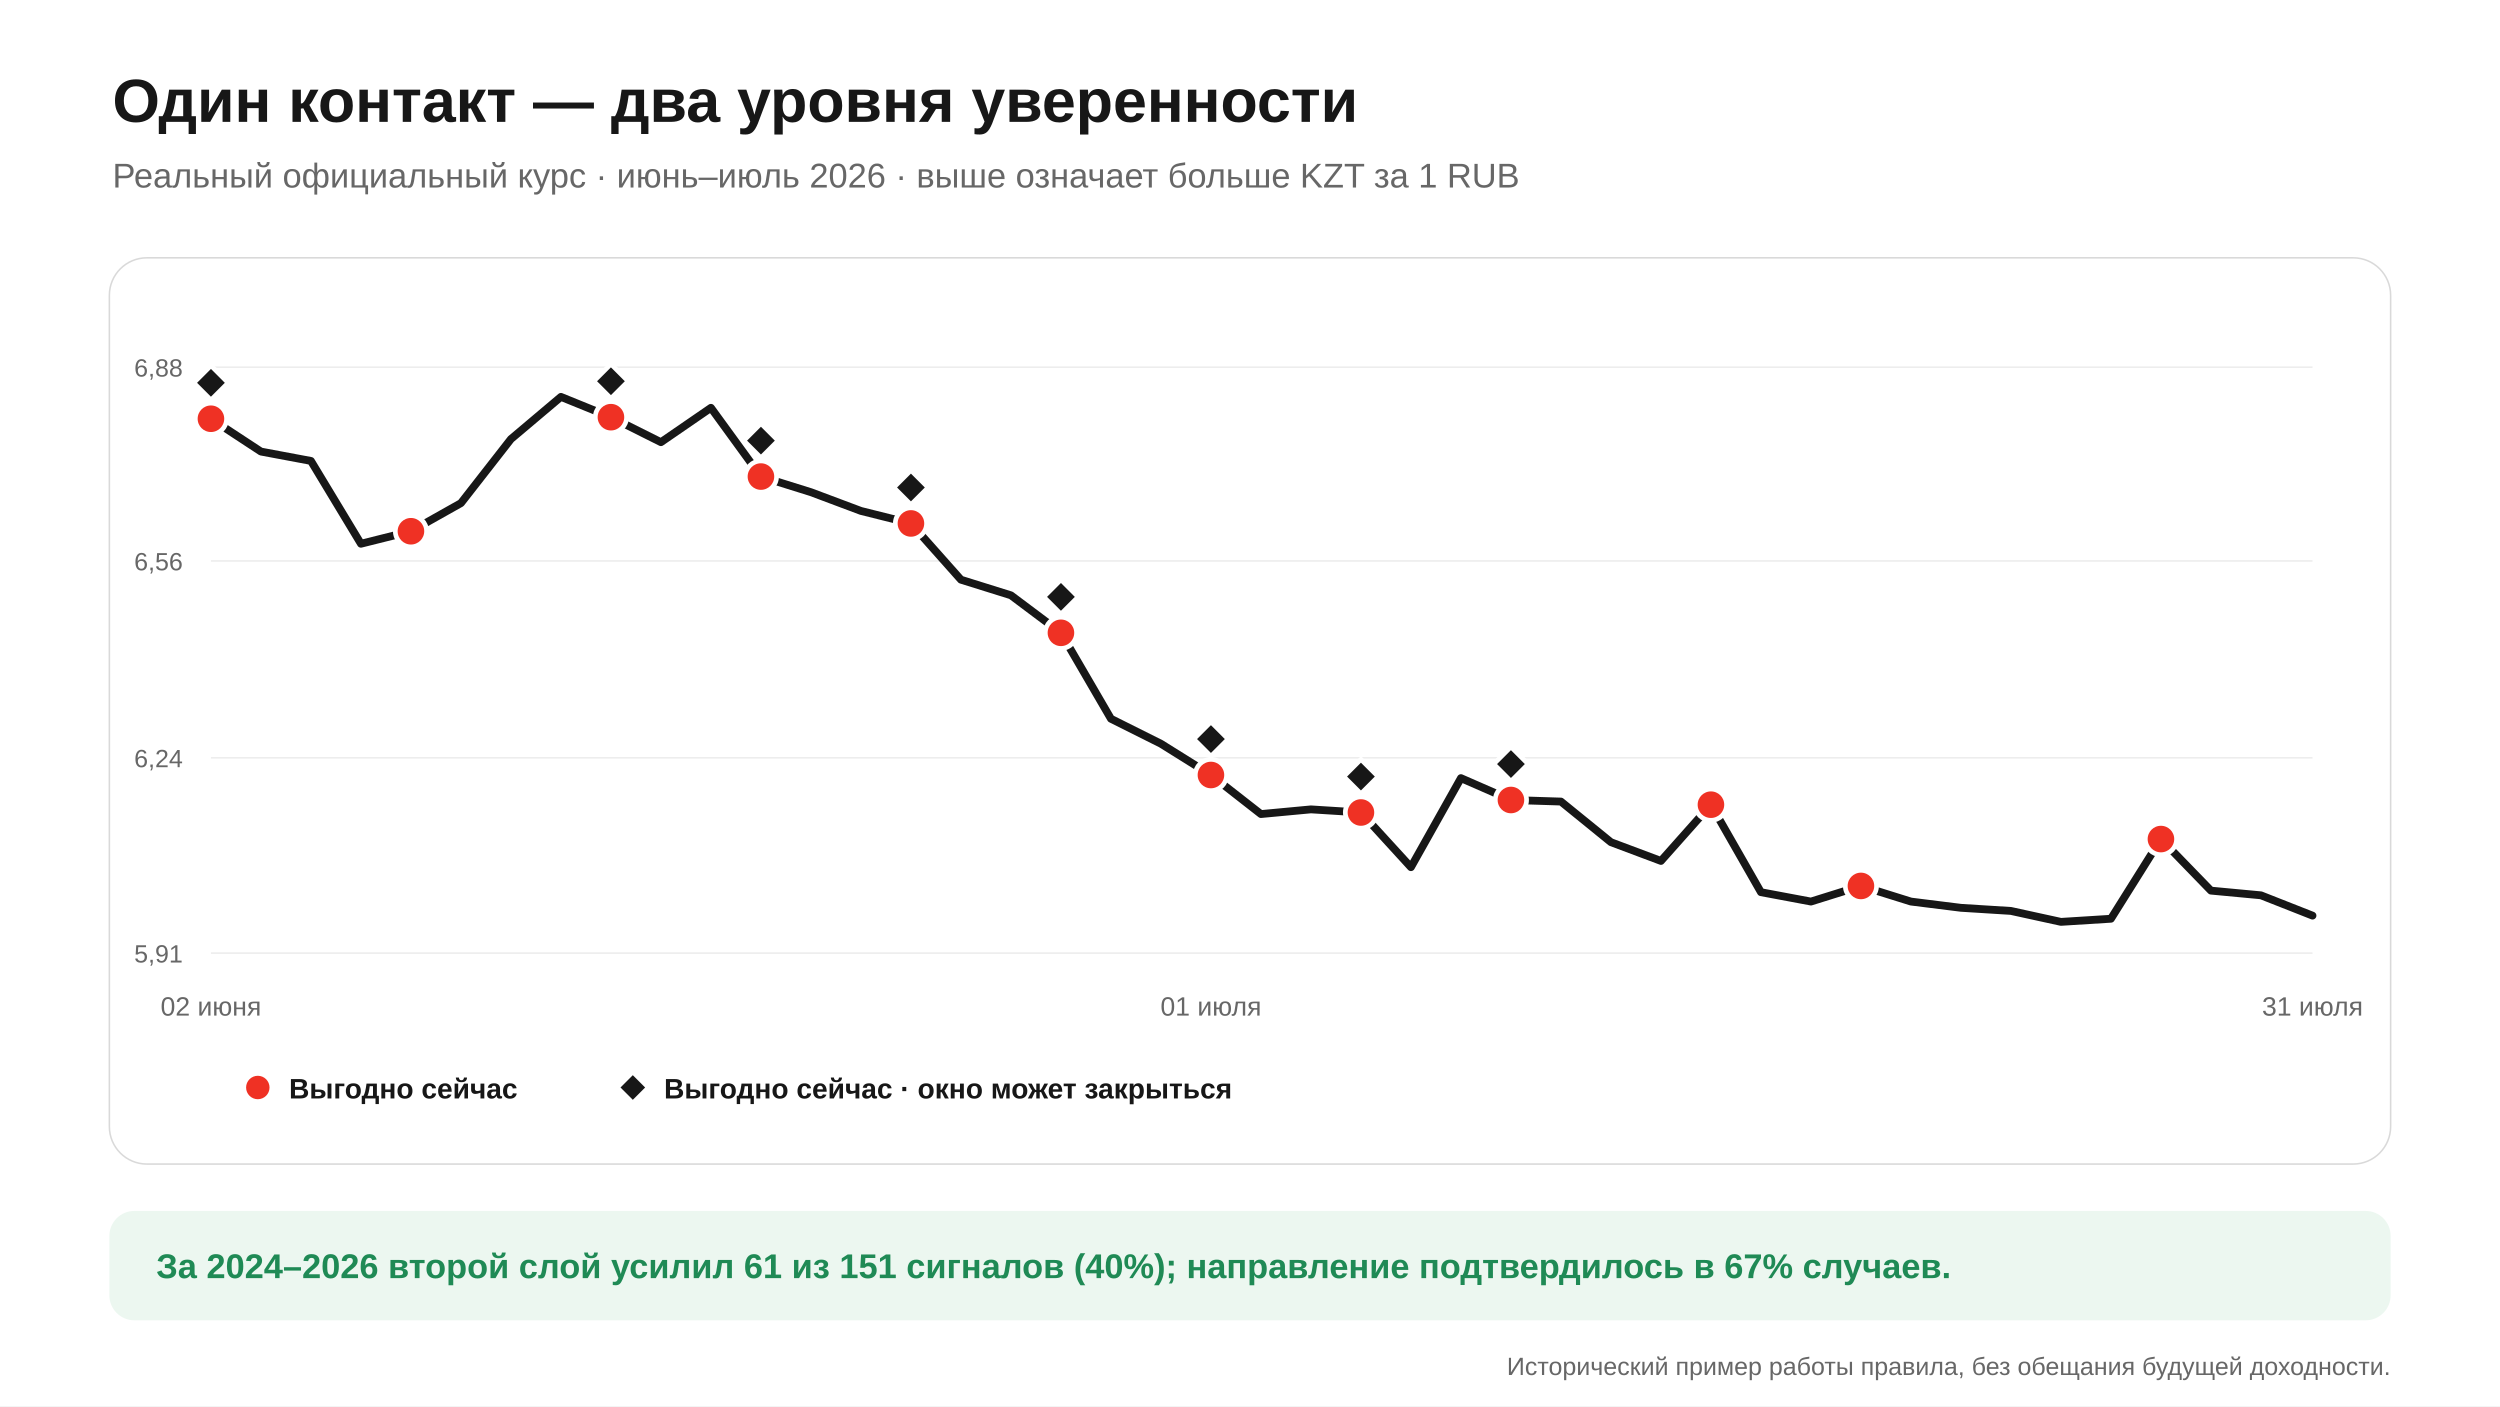
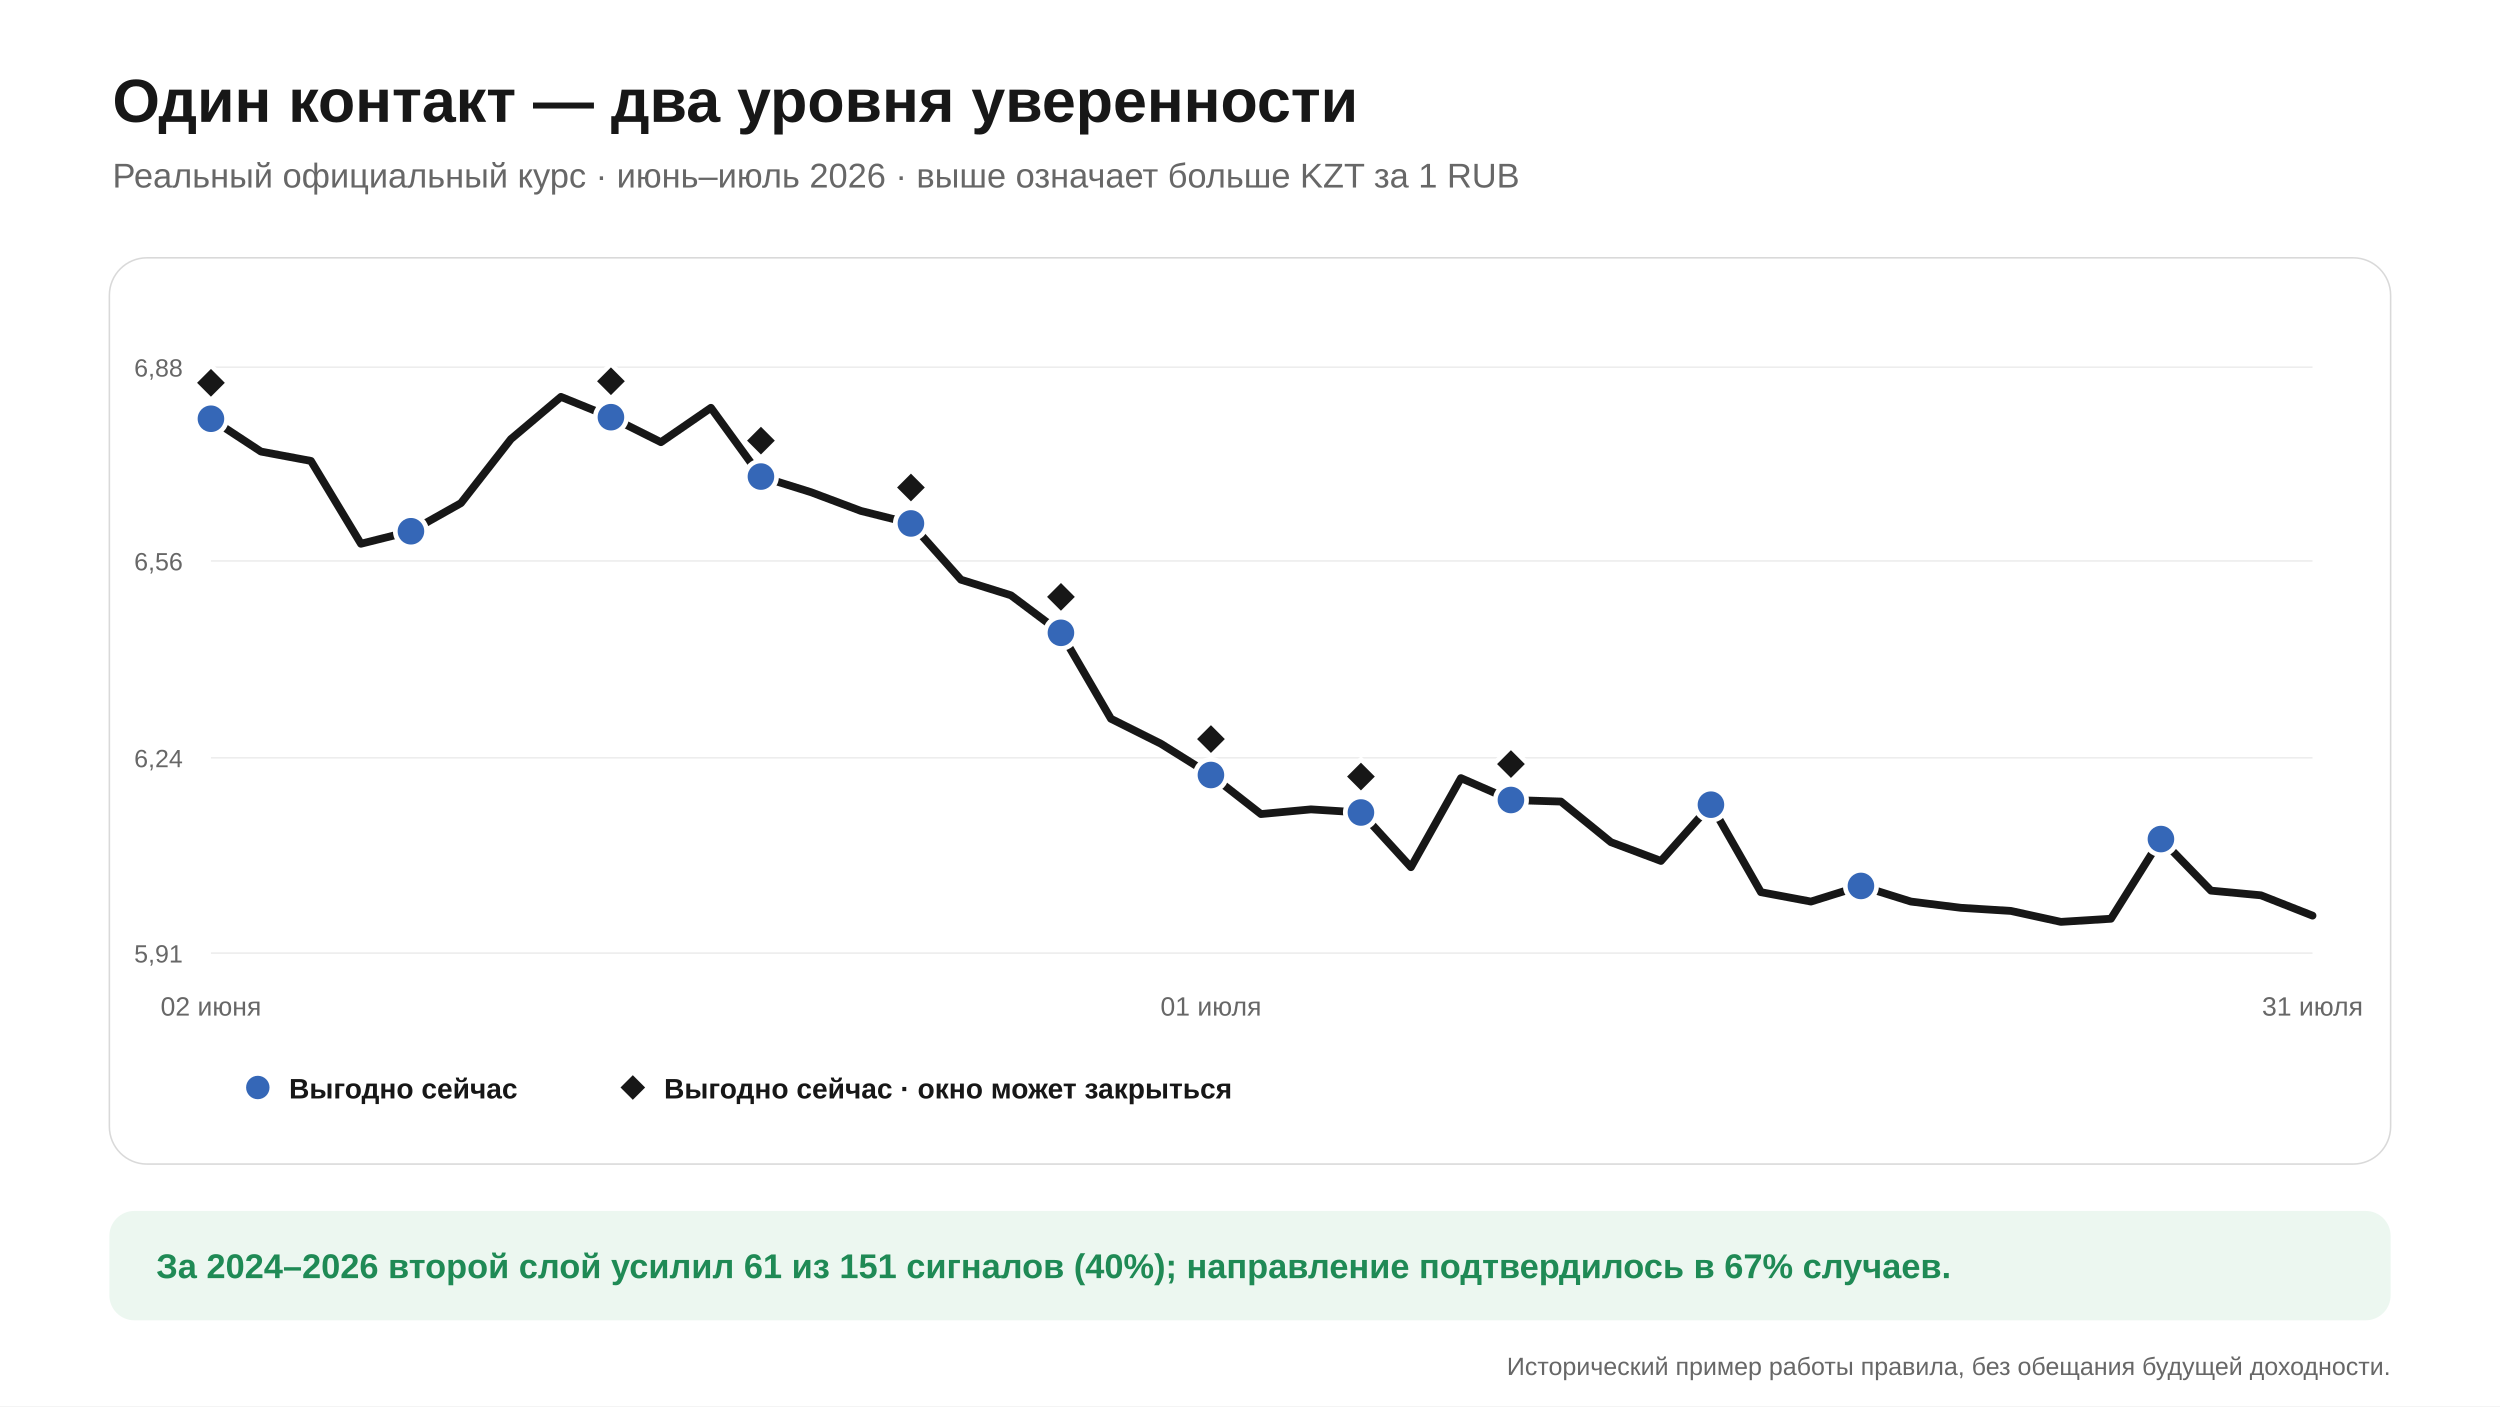
<svg xmlns="http://www.w3.org/2000/svg" width="1600" height="900" viewBox="0 0 1600 900" role="img" aria-labelledby="title desc">
  <rect width="1600" height="900" fill="#FFFFFF" />
  <text x="72" y="78" font-family="Arial, Helvetica, sans-serif" font-size="39" font-weight="700" fill="#171717" text-anchor="start">Один контакт — два уровня уверенности</text>
  <text x="72" y="120" font-family="Arial, Helvetica, sans-serif" font-size="22" font-weight="400" fill="#676767" text-anchor="start">Реальный официальный курс · июнь–июль 2026 · выше означает больше KZT за 1 RUB</text>
  <rect x="70" y="165" width="1460" height="580" rx="24" fill="#FFFFFF" stroke="#D9D9D9" stroke-width="1" />
  <line x1="135" y1="610" x2="1480" y2="610" stroke="#ECECEC" stroke-width="1" />
  <text x="117" y="616" font-family="Arial, Helvetica, sans-serif" font-size="16" font-weight="400" fill="#676767" text-anchor="end">5,91</text>
  <line x1="135" y1="485" x2="1480" y2="485" stroke="#ECECEC" stroke-width="1" />
  <text x="117" y="491" font-family="Arial, Helvetica, sans-serif" font-size="16" font-weight="400" fill="#676767" text-anchor="end">6,24</text>
  <line x1="135" y1="359" x2="1480" y2="359" stroke="#ECECEC" stroke-width="1" />
  <text x="117" y="365" font-family="Arial, Helvetica, sans-serif" font-size="16" font-weight="400" fill="#676767" text-anchor="end">6,56</text>
  <line x1="135" y1="235" x2="1480" y2="235" stroke="#ECECEC" stroke-width="1" />
  <text x="117" y="241" font-family="Arial, Helvetica, sans-serif" font-size="16" font-weight="400" fill="#676767" text-anchor="end">6,88</text>
  <polyline points="135,268 167,289 199,295 231,348 263,340 295,322 327,281 359,254 391,267 423,283 455,261 487,305 519,315 551,327 583,335 615,371 647,381 679,405 711,460 743,476 775,496 807,521 839,518 871,520 903,555 935,498 967,512 999,513 1031,539 1063,551 1095,515 1127,571 1159,577 1191,567 1223,577 1255,581 1287,583 1319,590 1351,588 1383,537 1415,570 1447,573 1480,586" fill="none" stroke="#171717" stroke-width="5" stroke-linejoin="round" stroke-linecap="round" />
-   <circle cx="135" cy="268" r="10" fill="#EF3124" stroke="#FFFFFF" stroke-width="3" />
+   <circle cx="135" cy="268" r="10" fill="#3567B7" stroke="#FFFFFF" stroke-width="3" />
  <polygon points="135,234 146,245 135,256 124,245" fill="#171717" stroke="#FFFFFF" stroke-width="3" />
-   <circle cx="263" cy="340" r="10" fill="#EF3124" stroke="#FFFFFF" stroke-width="3" />
-   <circle cx="391" cy="267" r="10" fill="#EF3124" stroke="#FFFFFF" stroke-width="3" />
+   <circle cx="263" cy="340" r="10" fill="#3567B7" stroke="#FFFFFF" stroke-width="3" />
+   <circle cx="391" cy="267" r="10" fill="#3567B7" stroke="#FFFFFF" stroke-width="3" />
  <polygon points="391,233 402,244 391,255 380,244" fill="#171717" stroke="#FFFFFF" stroke-width="3" />
-   <circle cx="487" cy="305" r="10" fill="#EF3124" stroke="#FFFFFF" stroke-width="3" />
+   <circle cx="487" cy="305" r="10" fill="#3567B7" stroke="#FFFFFF" stroke-width="3" />
  <polygon points="487,271 498,282 487,293 476,282" fill="#171717" stroke="#FFFFFF" stroke-width="3" />
-   <circle cx="583" cy="335" r="10" fill="#EF3124" stroke="#FFFFFF" stroke-width="3" />
+   <circle cx="583" cy="335" r="10" fill="#3567B7" stroke="#FFFFFF" stroke-width="3" />
  <polygon points="583,301 594,312 583,323 572,312" fill="#171717" stroke="#FFFFFF" stroke-width="3" />
-   <circle cx="679" cy="405" r="10" fill="#EF3124" stroke="#FFFFFF" stroke-width="3" />
+   <circle cx="679" cy="405" r="10" fill="#3567B7" stroke="#FFFFFF" stroke-width="3" />
  <polygon points="679,371 690,382 679,393 668,382" fill="#171717" stroke="#FFFFFF" stroke-width="3" />
-   <circle cx="775" cy="496" r="10" fill="#EF3124" stroke="#FFFFFF" stroke-width="3" />
+   <circle cx="775" cy="496" r="10" fill="#3567B7" stroke="#FFFFFF" stroke-width="3" />
  <polygon points="775,462 786,473 775,484 764,473" fill="#171717" stroke="#FFFFFF" stroke-width="3" />
-   <circle cx="871" cy="520" r="10" fill="#EF3124" stroke="#FFFFFF" stroke-width="3" />
+   <circle cx="871" cy="520" r="10" fill="#3567B7" stroke="#FFFFFF" stroke-width="3" />
  <polygon points="871,486 882,497 871,508 860,497" fill="#171717" stroke="#FFFFFF" stroke-width="3" />
-   <circle cx="967" cy="512" r="10" fill="#EF3124" stroke="#FFFFFF" stroke-width="3" />
+   <circle cx="967" cy="512" r="10" fill="#3567B7" stroke="#FFFFFF" stroke-width="3" />
  <polygon points="967,478 978,489 967,500 956,489" fill="#171717" stroke="#FFFFFF" stroke-width="3" />
-   <circle cx="1095" cy="515" r="10" fill="#EF3124" stroke="#FFFFFF" stroke-width="3" />
-   <circle cx="1191" cy="567" r="10" fill="#EF3124" stroke="#FFFFFF" stroke-width="3" />
-   <circle cx="1383" cy="537" r="10" fill="#EF3124" stroke="#FFFFFF" stroke-width="3" />
+   <circle cx="1095" cy="515" r="10" fill="#3567B7" stroke="#FFFFFF" stroke-width="3" />
+   <circle cx="1191" cy="567" r="10" fill="#3567B7" stroke="#FFFFFF" stroke-width="3" />
+   <circle cx="1383" cy="537" r="10" fill="#3567B7" stroke="#FFFFFF" stroke-width="3" />
  <text x="135" y="650" font-family="Arial, Helvetica, sans-serif" font-size="17" font-weight="400" fill="#676767" text-anchor="middle">02 июня</text>
  <text x="775" y="650" font-family="Arial, Helvetica, sans-serif" font-size="17" font-weight="400" fill="#676767" text-anchor="middle">01 июля</text>
  <text x="1480" y="650" font-family="Arial, Helvetica, sans-serif" font-size="17" font-weight="400" fill="#676767" text-anchor="middle">31 июля</text>
-   <circle cx="165" cy="696" r="9" fill="#EF3124" stroke="#FFFFFF" stroke-width="3" />
+   <circle cx="165" cy="696" r="9" fill="#3567B7" stroke="#FFFFFF" stroke-width="3" />
  <text x="185" y="703" font-family="Arial, Helvetica, sans-serif" font-size="18" font-weight="700" fill="#171717" text-anchor="start">Выгодно сейчас</text>
  <polygon points="405,686 415,696 405,706 395,696" fill="#171717" stroke="#FFFFFF" stroke-width="3" />
  <text x="425" y="703" font-family="Arial, Helvetica, sans-serif" font-size="18" font-weight="700" fill="#171717" text-anchor="start">Выгодно сейчас · окно может закрыться</text>
  <rect x="70" y="775" width="1460" height="70" rx="16" fill="#ECF7F0" stroke="none" stroke-width="1" />
  <text x="100" y="818" font-family="Arial, Helvetica, sans-serif" font-size="22" font-weight="700" fill="#1F8A55" text-anchor="start">За 2024–2026 второй слой усилил 61 из 151 сигналов (40%); направление подтвердилось в 67% случаев.</text>
  <text x="1530" y="880" font-family="Arial, Helvetica, sans-serif" font-size="16" font-weight="400" fill="#676767" text-anchor="end">Исторический пример работы правила, без обещания будущей доходности.</text>
</svg>
